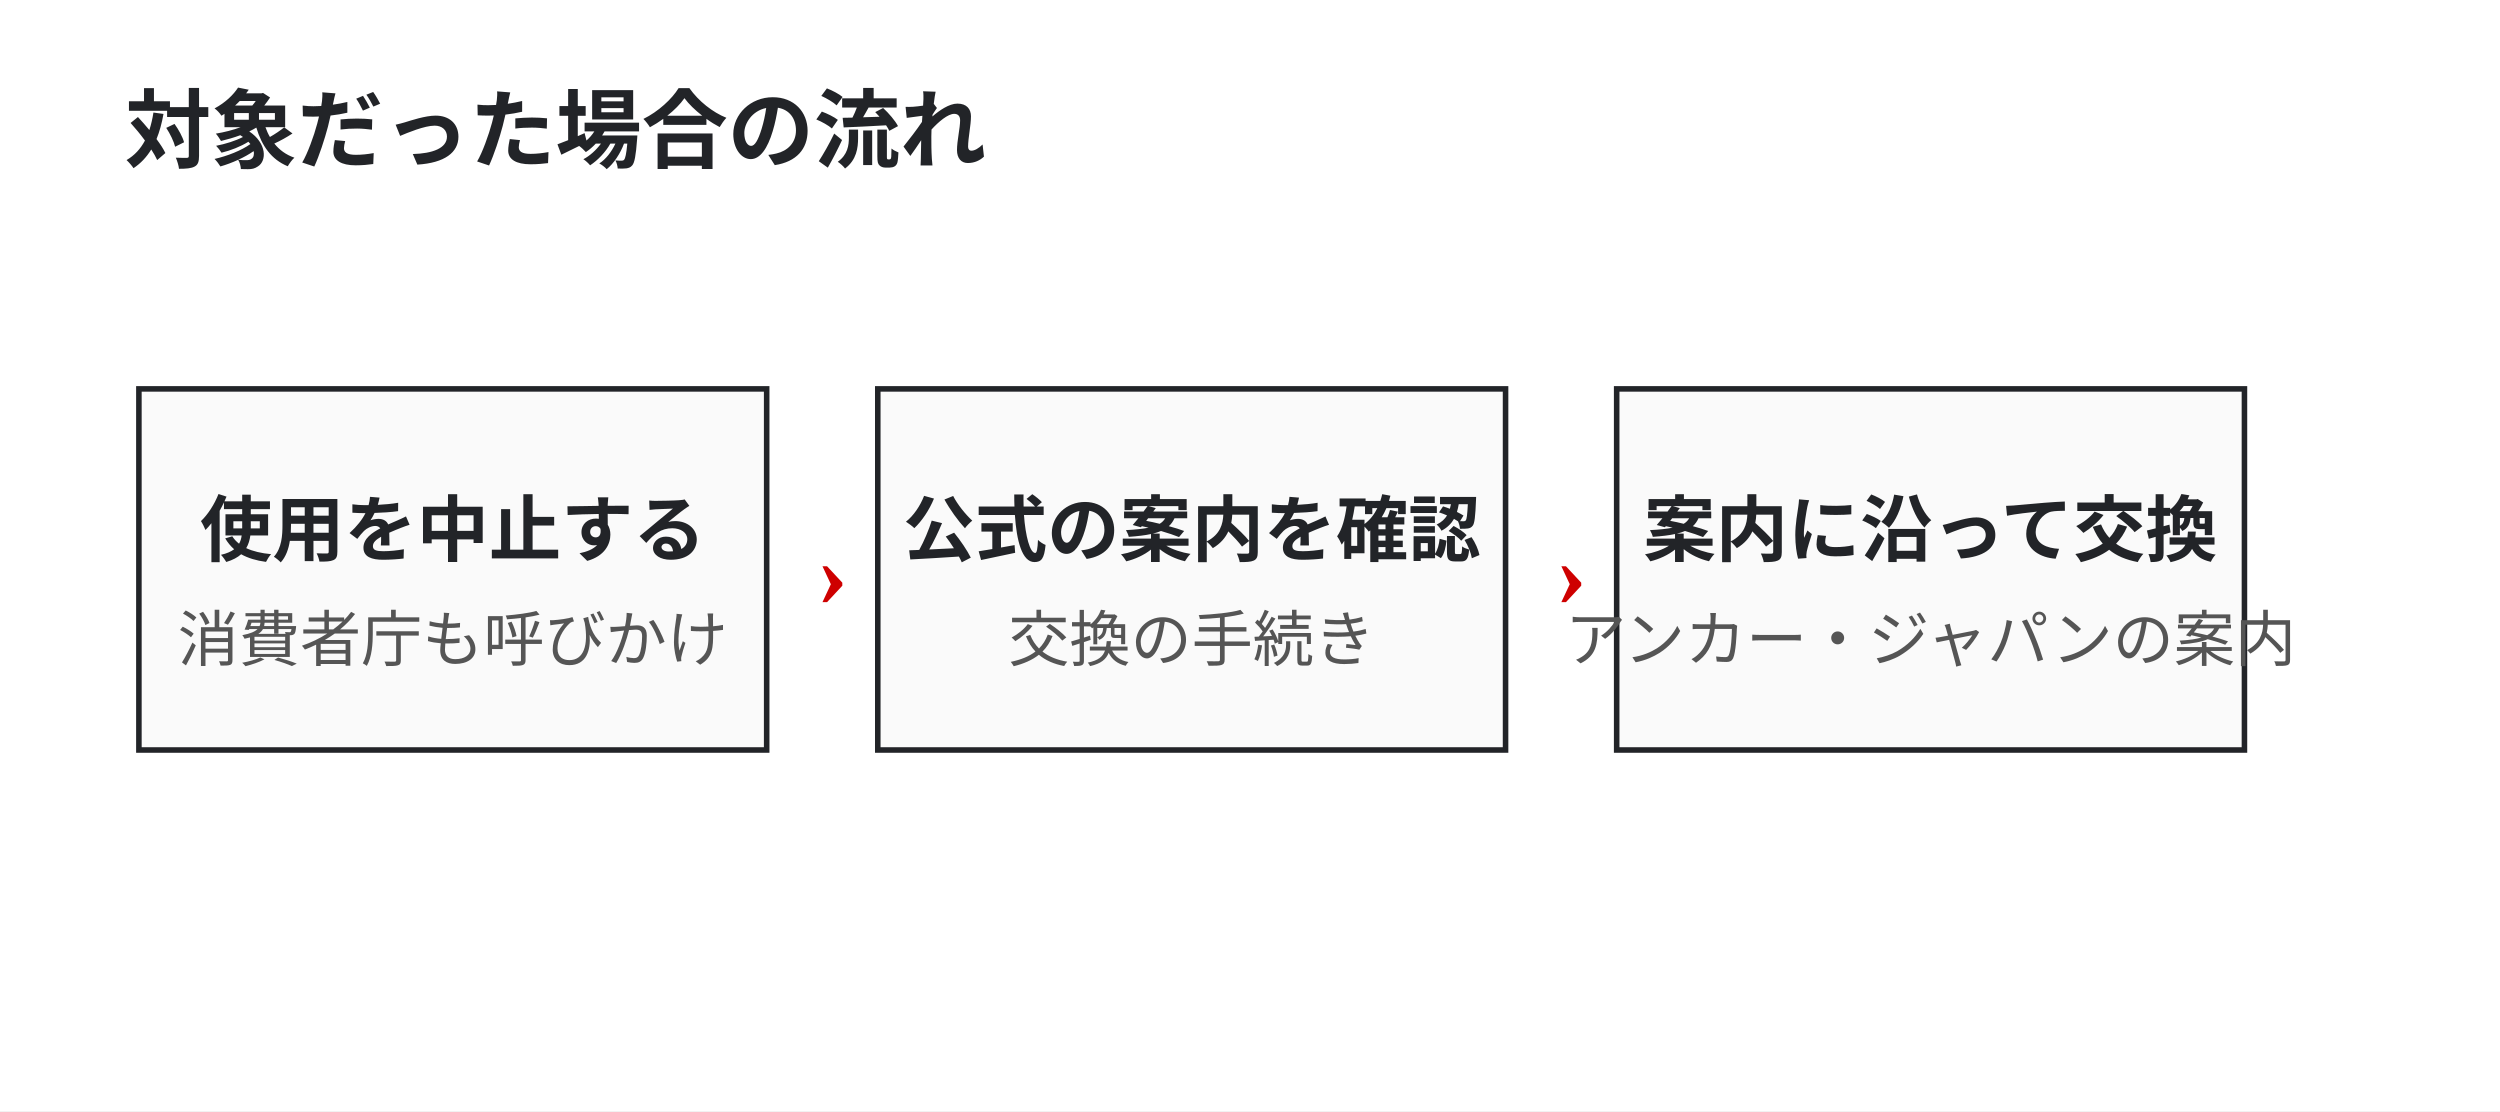
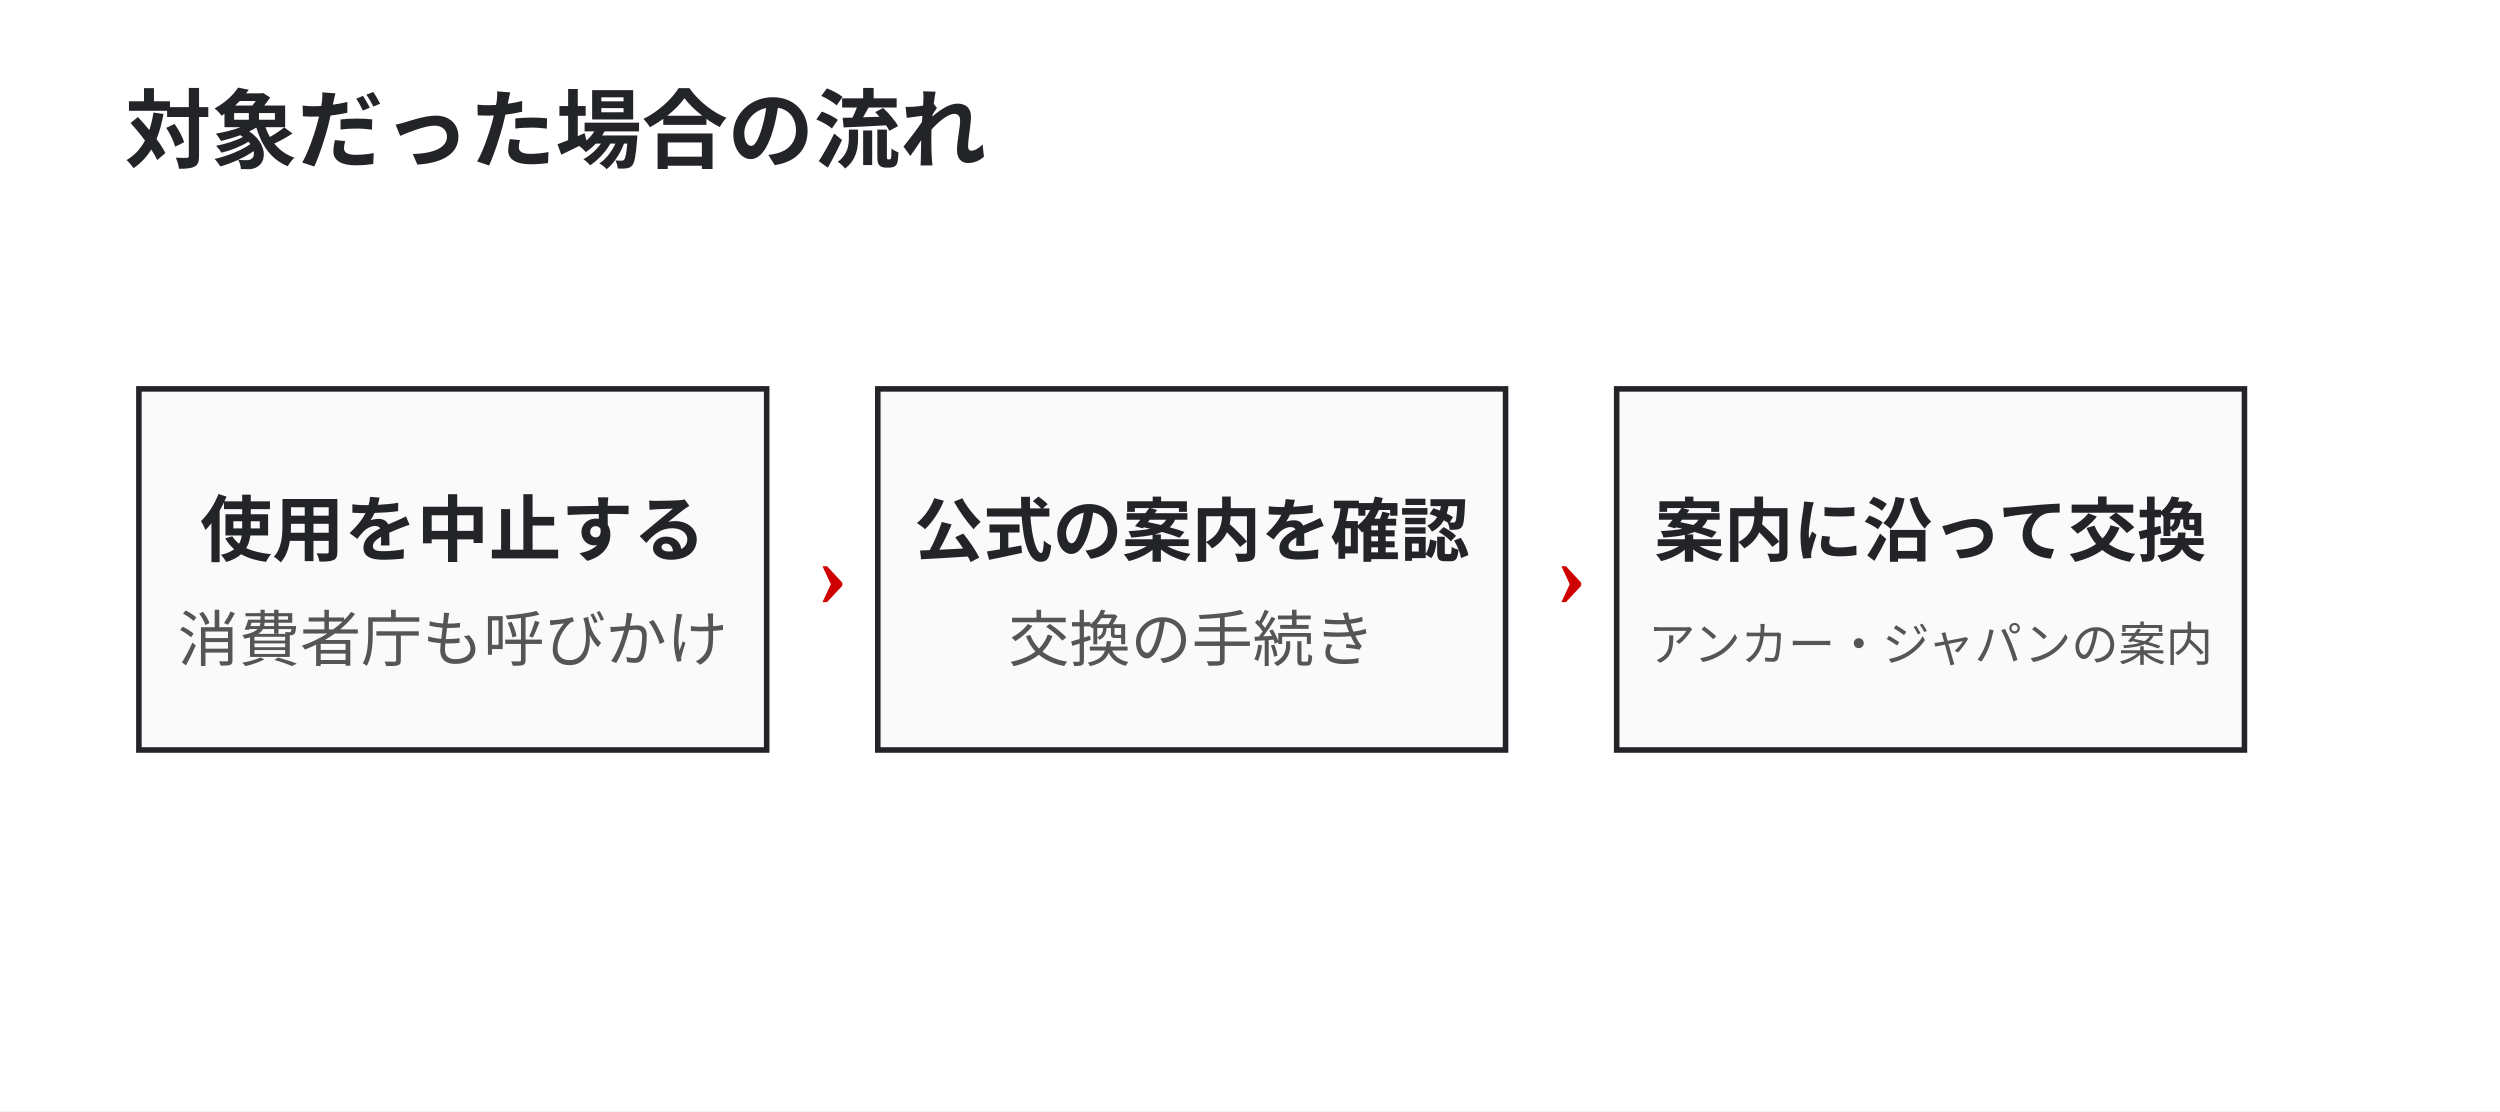
<svg xmlns="http://www.w3.org/2000/svg" width="900" height="400" viewBox="0 0 900 400">
  <rect width="900" height="400" fill="#ffffff" />
  <text x="45" y="58" font-size="31" font-weight="700" fill="#222428">対象だった場合の流れ</text>
  <rect x="50" y="140" width="226" height="130" fill="#fafafa" stroke="#222428" stroke-width="2" />
  <text x="163" y="200" font-size="26" font-weight="700" fill="#222428" text-anchor="middle">使用を中止する</text>
  <text x="163" y="238" font-size="22" fill="#555" text-anchor="middle">消費者庁も呼びかけ</text>
  <text x="294" y="218" font-size="34" font-weight="700" fill="#ce0000">›</text>
  <rect x="316" y="140" width="226" height="130" fill="#fafafa" stroke="#222428" stroke-width="2" />
-   <text x="429" y="200" font-size="26" font-weight="700" fill="#222428" text-anchor="middle">公式の案内を確認</text>
+   <text x="429" y="200" font-size="25" font-weight="700" fill="#222428" text-anchor="middle">公式の案内を確認</text>
  <text x="429" y="238" font-size="22" fill="#555" text-anchor="middle">交換の手続き</text>
  <text x="560" y="218" font-size="34" font-weight="700" fill="#ce0000">›</text>
  <rect x="582" y="140" width="226" height="130" fill="#fafafa" stroke="#222428" stroke-width="2" />
-   <text x="695" y="200" font-size="26" font-weight="700" fill="#222428" text-anchor="middle">案内に沿って交換</text>
-   <text x="695" y="238" font-size="22" fill="#555" text-anchor="middle">アンカー・ジャパンの案内</text>
+   <text x="695" y="200" font-size="25" font-weight="700" fill="#222428" text-anchor="middle">案内に沿って交換</text>
+   <text x="695" y="238" font-size="17" fill="#555" text-anchor="middle">アンカー・ジャパンの案内</text>
</svg>
